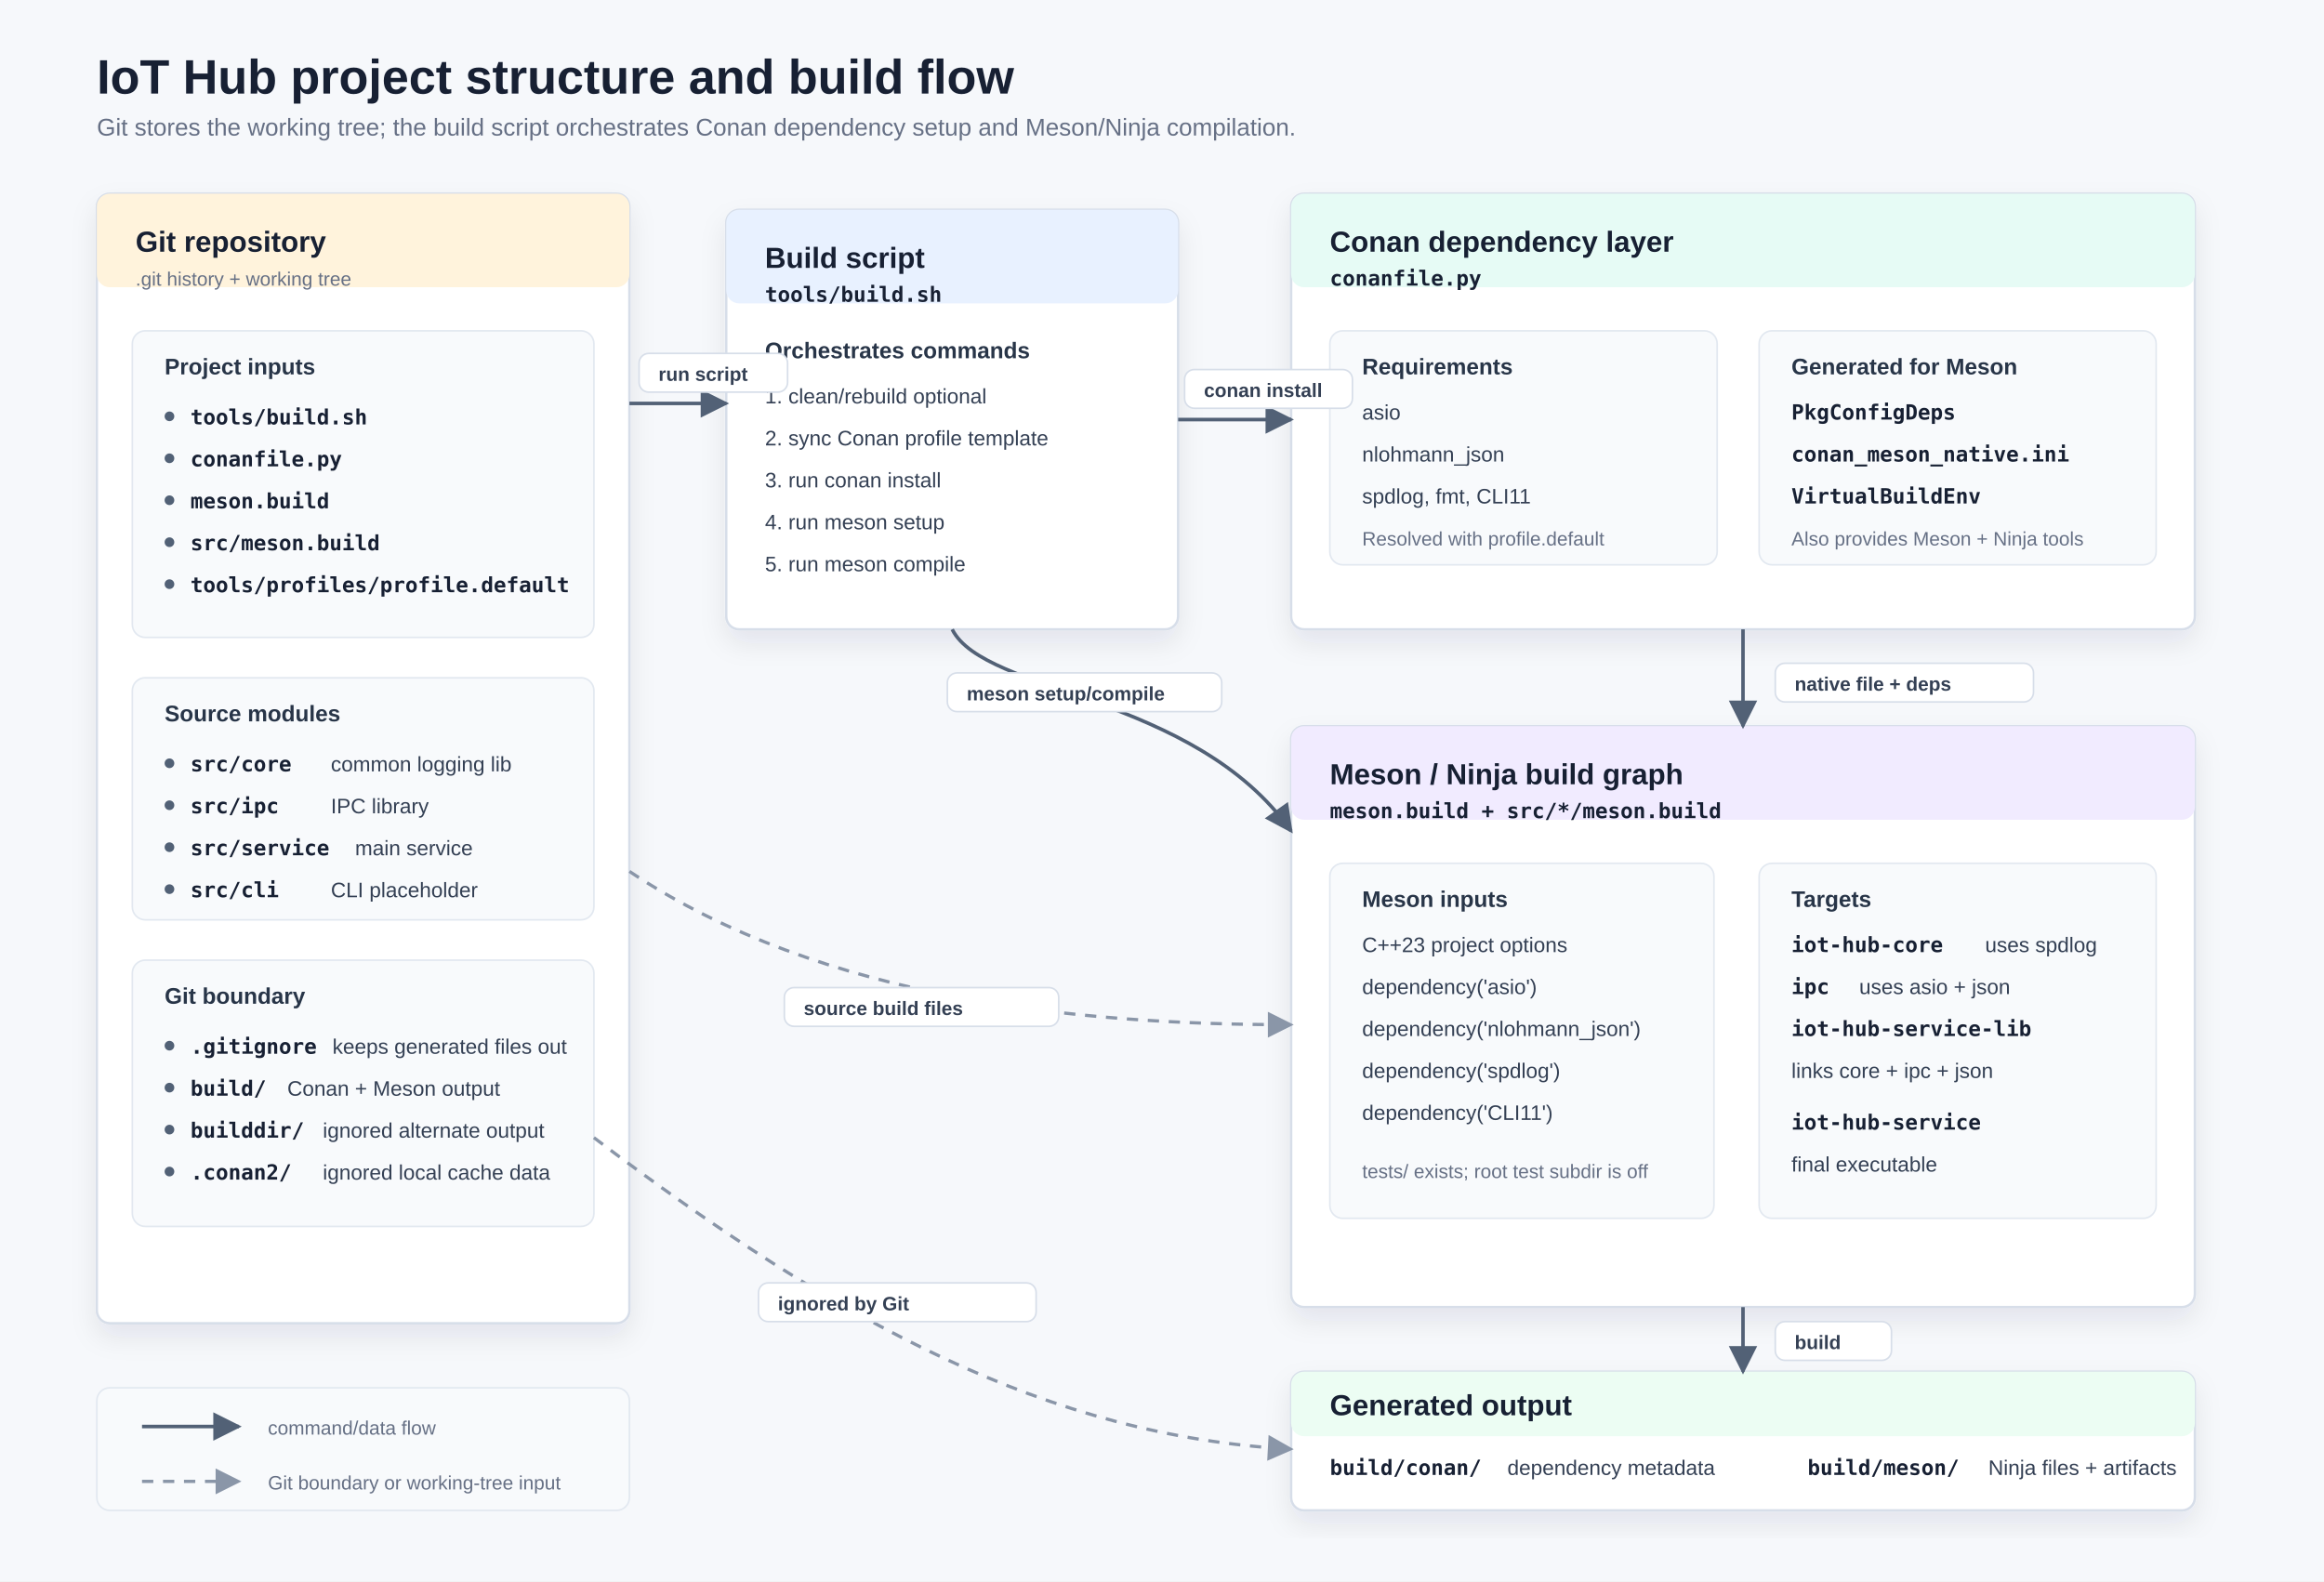
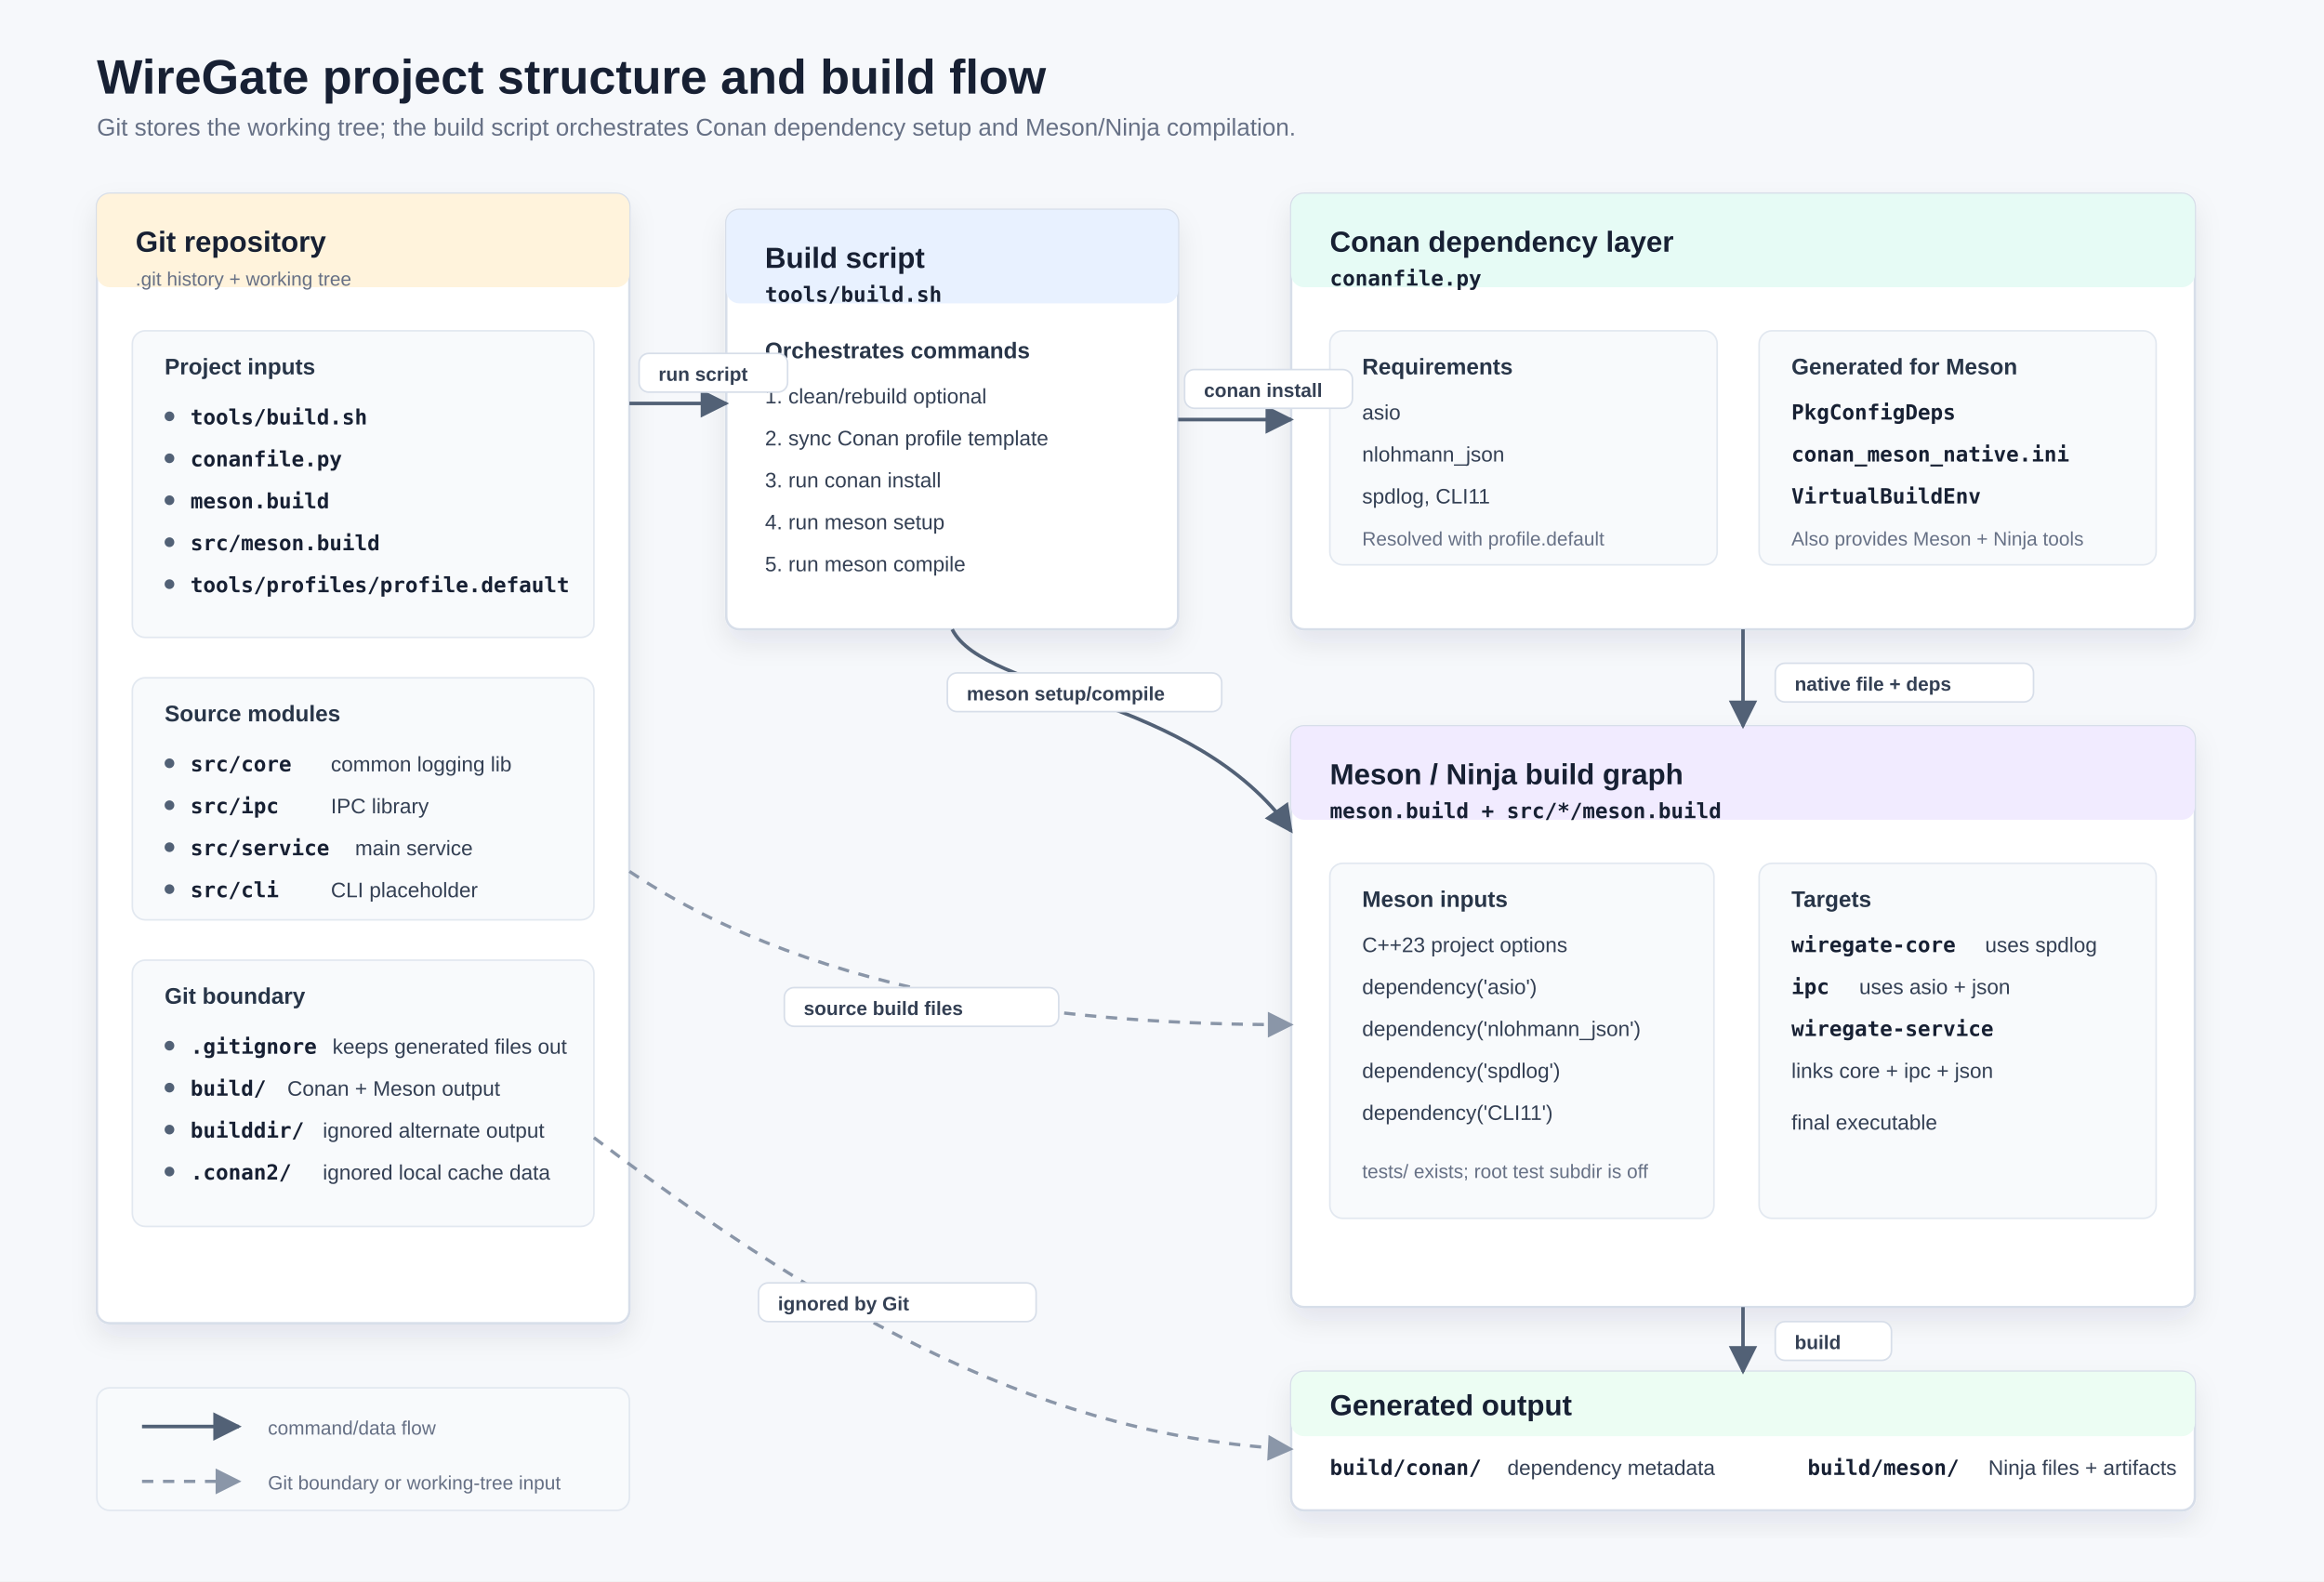
<svg xmlns="http://www.w3.org/2000/svg" width="1440" height="980" viewBox="0 0 1440 980" role="img" aria-labelledby="title desc">
  <defs>
    <marker id="arrow" viewBox="0 0 10 10" refX="9" refY="5" markerWidth="8" markerHeight="8" orient="auto-start-reverse">
      <path d="M 0 0 L 10 5 L 0 10 z" fill="#526176" />
    </marker>
    <marker id="arrow-dashed" viewBox="0 0 10 10" refX="9" refY="5" markerWidth="8" markerHeight="8" orient="auto-start-reverse">
      <path d="M 0 0 L 10 5 L 0 10 z" fill="#8A96A8" />
    </marker>
    <filter id="soft-shadow" x="-20%" y="-20%" width="140%" height="140%">
      <feDropShadow dx="0" dy="8" stdDeviation="8" flood-color="#1F2937" flood-opacity="0.08" />
    </filter>
    <style>
      .page { fill: #F6F8FB; }
      .title { font: 700 30px Arial, Helvetica, sans-serif; fill: #172033; }
      .subtitle { font: 400 15px Arial, Helvetica, sans-serif; fill: #667085; }
      .card { fill: #FFFFFF; stroke: #D7DEE9; stroke-width: 1.5; rx: 8; filter: url(#soft-shadow); }
      .head { stroke-width: 0; rx: 8; }
      .head-text { font: 700 18px Arial, Helvetica, sans-serif; fill: #172033; }
      .section-title { font: 700 14px Arial, Helvetica, sans-serif; fill: #283548; }
      .text { font: 400 13px Arial, Helvetica, sans-serif; fill: #344054; }
      .muted { font: 400 12px Arial, Helvetica, sans-serif; fill: #667085; }
      .code { font: 700 13px Consolas, Monaco, monospace; fill: #172033; }
      .pill-text { font: 700 12px Arial, Helvetica, sans-serif; fill: #172033; }
      .mini { fill: #F8FAFC; stroke: #E2E8F0; stroke-width: 1; rx: 8; }
      .flow { fill: none; stroke: #526176; stroke-width: 2.2; marker-end: url(#arrow); }
      .flow-dashed { fill: none; stroke: #8A96A8; stroke-width: 2; stroke-dasharray: 7 6; marker-end: url(#arrow-dashed); }
      .flow-label-bg { fill: #FFFFFF; stroke: #D7DEE9; stroke-width: 1; rx: 6; }
      .flow-label { font: 700 12px Arial, Helvetica, sans-serif; fill: #344054; }
      .small-dot { fill: #526176; }
    </style>
  </defs>
  <rect class="page" x="0" y="0" width="1440" height="980" />
-   <text class="title" x="60" y="58">IoT Hub project structure and build flow</text>
+   <text class="title" x="60" y="58">WireGate project structure and build flow</text>
  <text class="subtitle" x="60" y="84">Git stores the working tree; the build script orchestrates Conan dependency setup and Meson/Ninja compilation.</text>
  <g id="git-repository">
    <rect class="card" x="60" y="120" width="330" height="700" />
    <rect class="head" x="60" y="120" width="330" height="58" fill="#FFF3DC" />
    <text class="head-text" x="84" y="156">Git repository</text>
    <text class="muted" x="84" y="177">.git history + working tree</text>
    <rect class="mini" x="82" y="205" width="286" height="190" />
    <text class="section-title" x="102" y="232">Project inputs</text>
    <circle class="small-dot" cx="105" cy="258" r="3" />
    <text class="code" x="118" y="263">tools/build.sh</text>
    <circle class="small-dot" cx="105" cy="284" r="3" />
    <text class="code" x="118" y="289">conanfile.py</text>
    <circle class="small-dot" cx="105" cy="310" r="3" />
    <text class="code" x="118" y="315">meson.build</text>
    <circle class="small-dot" cx="105" cy="336" r="3" />
    <text class="code" x="118" y="341">src/meson.build</text>
    <circle class="small-dot" cx="105" cy="362" r="3" />
    <text class="code" x="118" y="367">tools/profiles/profile.default</text>
    <rect class="mini" x="82" y="420" width="286" height="150" />
    <text class="section-title" x="102" y="447">Source modules</text>
    <circle class="small-dot" cx="105" cy="473" r="3" />
    <text class="code" x="118" y="478">src/core</text>
    <text class="text" x="205" y="478">common logging lib</text>
    <circle class="small-dot" cx="105" cy="499" r="3" />
    <text class="code" x="118" y="504">src/ipc</text>
    <text class="text" x="205" y="504">IPC library</text>
    <circle class="small-dot" cx="105" cy="525" r="3" />
    <text class="code" x="118" y="530">src/service</text>
    <text class="text" x="220" y="530">main service</text>
    <circle class="small-dot" cx="105" cy="551" r="3" />
    <text class="code" x="118" y="556">src/cli</text>
    <text class="text" x="205" y="556">CLI placeholder</text>
    <rect class="mini" x="82" y="595" width="286" height="165" />
    <text class="section-title" x="102" y="622">Git boundary</text>
    <circle class="small-dot" cx="105" cy="648" r="3" />
    <text class="code" x="118" y="653">.gitignore</text>
    <text class="text" x="206" y="653">keeps generated files out</text>
    <circle class="small-dot" cx="105" cy="674" r="3" />
    <text class="code" x="118" y="679">build/</text>
    <text class="text" x="178" y="679">Conan + Meson output</text>
    <circle class="small-dot" cx="105" cy="700" r="3" />
    <text class="code" x="118" y="705">builddir/</text>
    <text class="text" x="200" y="705">ignored alternate output</text>
    <circle class="small-dot" cx="105" cy="726" r="3" />
    <text class="code" x="118" y="731">.conan2/</text>
    <text class="text" x="200" y="731">ignored local cache data</text>
  </g>
  <g id="build-script">
    <rect class="card" x="450" y="130" width="280" height="260" />
    <rect class="head" x="450" y="130" width="280" height="58" fill="#E8F1FF" />
    <text class="head-text" x="474" y="166">Build script</text>
    <text class="code" x="474" y="187">tools/build.sh</text>
    <text class="section-title" x="474" y="222">Orchestrates commands</text>
    <text class="text" x="474" y="250">1. clean/rebuild optional</text>
    <text class="text" x="474" y="276">2. sync Conan profile template</text>
    <text class="text" x="474" y="302">3. run conan install</text>
    <text class="text" x="474" y="328">4. run meson setup</text>
    <text class="text" x="474" y="354">5. run meson compile</text>
  </g>
  <g id="conan">
    <rect class="card" x="800" y="120" width="560" height="270" />
    <rect class="head" x="800" y="120" width="560" height="58" fill="#E6FBF5" />
    <text class="head-text" x="824" y="156">Conan dependency layer</text>
    <text class="code" x="824" y="177">conanfile.py</text>
    <rect class="mini" x="824" y="205" width="240" height="145" />
    <text class="section-title" x="844" y="232">Requirements</text>
    <text class="text" x="844" y="260">asio</text>
    <text class="text" x="844" y="286">nlohmann_json</text>
-     <text class="text" x="844" y="312">spdlog, fmt, CLI11</text>
+     <text class="text" x="844" y="312">spdlog, CLI11</text>
    <text class="muted" x="844" y="338">Resolved with profile.default</text>
    <rect class="mini" x="1090" y="205" width="246" height="145" />
    <text class="section-title" x="1110" y="232">Generated for Meson</text>
    <text class="code" x="1110" y="260">PkgConfigDeps</text>
    <text class="code" x="1110" y="286">conan_meson_native.ini</text>
    <text class="code" x="1110" y="312">VirtualBuildEnv</text>
    <text class="muted" x="1110" y="338">Also provides Meson + Ninja tools</text>
  </g>
  <g id="meson">
    <rect class="card" x="800" y="450" width="560" height="360" />
    <rect class="head" x="800" y="450" width="560" height="58" fill="#F1EBFF" />
    <text class="head-text" x="824" y="486">Meson / Ninja build graph</text>
    <text class="code" x="824" y="507">meson.build + src/*/meson.build</text>
    <rect class="mini" x="824" y="535" width="238" height="220" />
    <text class="section-title" x="844" y="562">Meson inputs</text>
    <text class="text" x="844" y="590">C++23 project options</text>
    <text class="text" x="844" y="616">dependency('asio')</text>
    <text class="text" x="844" y="642">dependency('nlohmann_json')</text>
    <text class="text" x="844" y="668">dependency('spdlog')</text>
    <text class="text" x="844" y="694">dependency('CLI11')</text>
    <text class="muted" x="844" y="730">tests/ exists; root test subdir is off</text>
    <rect class="mini" x="1090" y="535" width="246" height="220" />
    <text class="section-title" x="1110" y="562">Targets</text>
-     <text class="code" x="1110" y="590">iot-hub-core</text>
+     <text class="code" x="1110" y="590">wiregate-core</text>
    <text class="text" x="1230" y="590">uses spdlog</text>
    <text class="code" x="1110" y="616">ipc</text>
    <text class="text" x="1152" y="616">uses asio + json</text>
-     <text class="code" x="1110" y="642">iot-hub-service-lib</text>
+     <text class="code" x="1110" y="642">wiregate-service</text>
    <text class="text" x="1110" y="668">links core + ipc + json</text>
-     <text class="code" x="1110" y="700">iot-hub-service</text>
-     <text class="text" x="1110" y="726">final executable</text>
+     <text class="text" x="1110" y="700">final executable</text>
  </g>
  <g id="generated-output">
    <rect class="card" x="800" y="850" width="560" height="86" />
    <rect class="head" x="800" y="850" width="560" height="40" fill="#ECFDF3" />
    <text class="head-text" x="824" y="877">Generated output</text>
    <text class="code" x="824" y="914">build/conan/</text>
    <text class="text" x="934" y="914">dependency metadata</text>
    <text class="code" x="1120" y="914">build/meson/</text>
    <text class="text" x="1232" y="914">Ninja files + artifacts</text>
  </g>
  <path class="flow" d="M 390 250 C 410 250 430 250 450 250" />
  <rect class="flow-label-bg" x="396" y="219" width="92" height="24" />
  <text class="flow-label" x="408" y="236">run script</text>
  <path class="flow" d="M 730 260 C 750 260 775 260 800 260" />
  <rect class="flow-label-bg" x="734" y="229" width="104" height="24" />
  <text class="flow-label" x="746" y="246">conan install</text>
  <path class="flow" d="M 1080 390 C 1080 410 1080 430 1080 450" />
  <rect class="flow-label-bg" x="1100" y="411" width="160" height="24" />
  <text class="flow-label" x="1112" y="428">native file + deps</text>
  <path class="flow" d="M 590 390 C 610 430 740 430 800 515" />
  <rect class="flow-label-bg" x="587" y="417" width="170" height="24" />
  <text class="flow-label" x="599" y="434">meson setup/compile</text>
  <path class="flow-dashed" d="M 390 540 C 510 620 670 635 800 635" />
  <rect class="flow-label-bg" x="486" y="612" width="170" height="24" />
  <text class="flow-label" x="498" y="629">source build files</text>
  <path class="flow" d="M 1080 810 C 1080 826 1080 836 1080 850" />
  <rect class="flow-label-bg" x="1100" y="819" width="72" height="24" />
  <text class="flow-label" x="1112" y="836">build</text>
  <path class="flow-dashed" d="M 368 705 C 520 820 650 890 800 898" />
  <rect class="flow-label-bg" x="470" y="795" width="172" height="24" />
  <text class="flow-label" x="482" y="812">ignored by Git</text>
  <g id="legend">
    <rect class="mini" x="60" y="860" width="330" height="76" />
    <path class="flow" d="M 88 884 L 148 884" />
    <text class="muted" x="166" y="889">command/data flow</text>
    <path class="flow-dashed" d="M 88 918 L 148 918" />
    <text class="muted" x="166" y="923">Git boundary or working-tree input</text>
  </g>
</svg>
